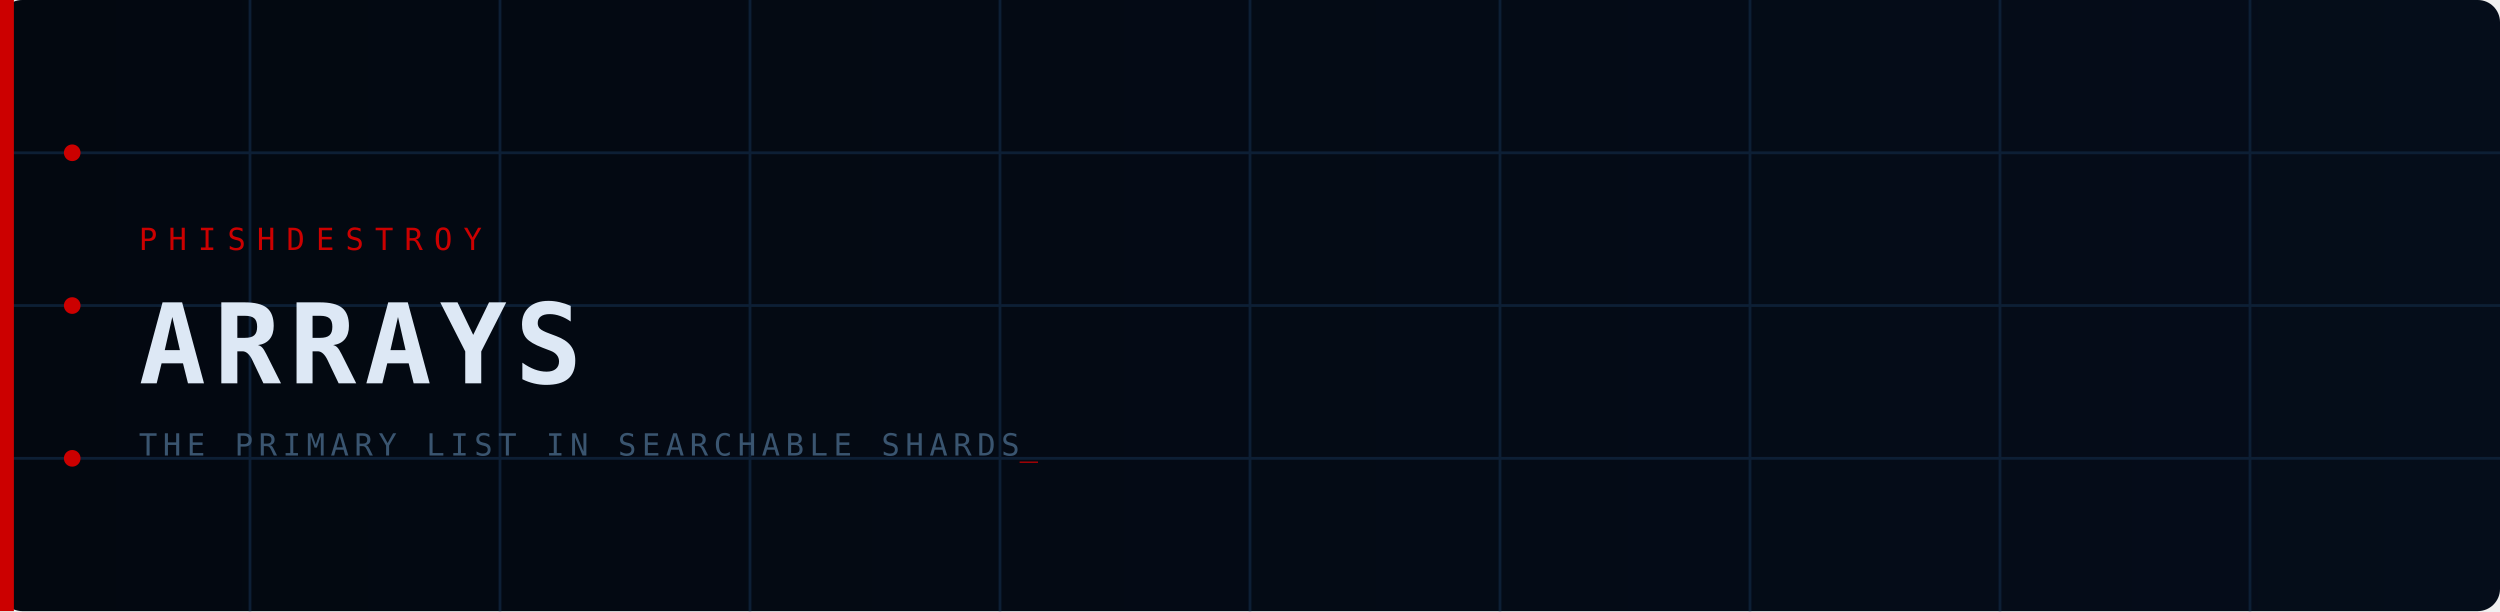
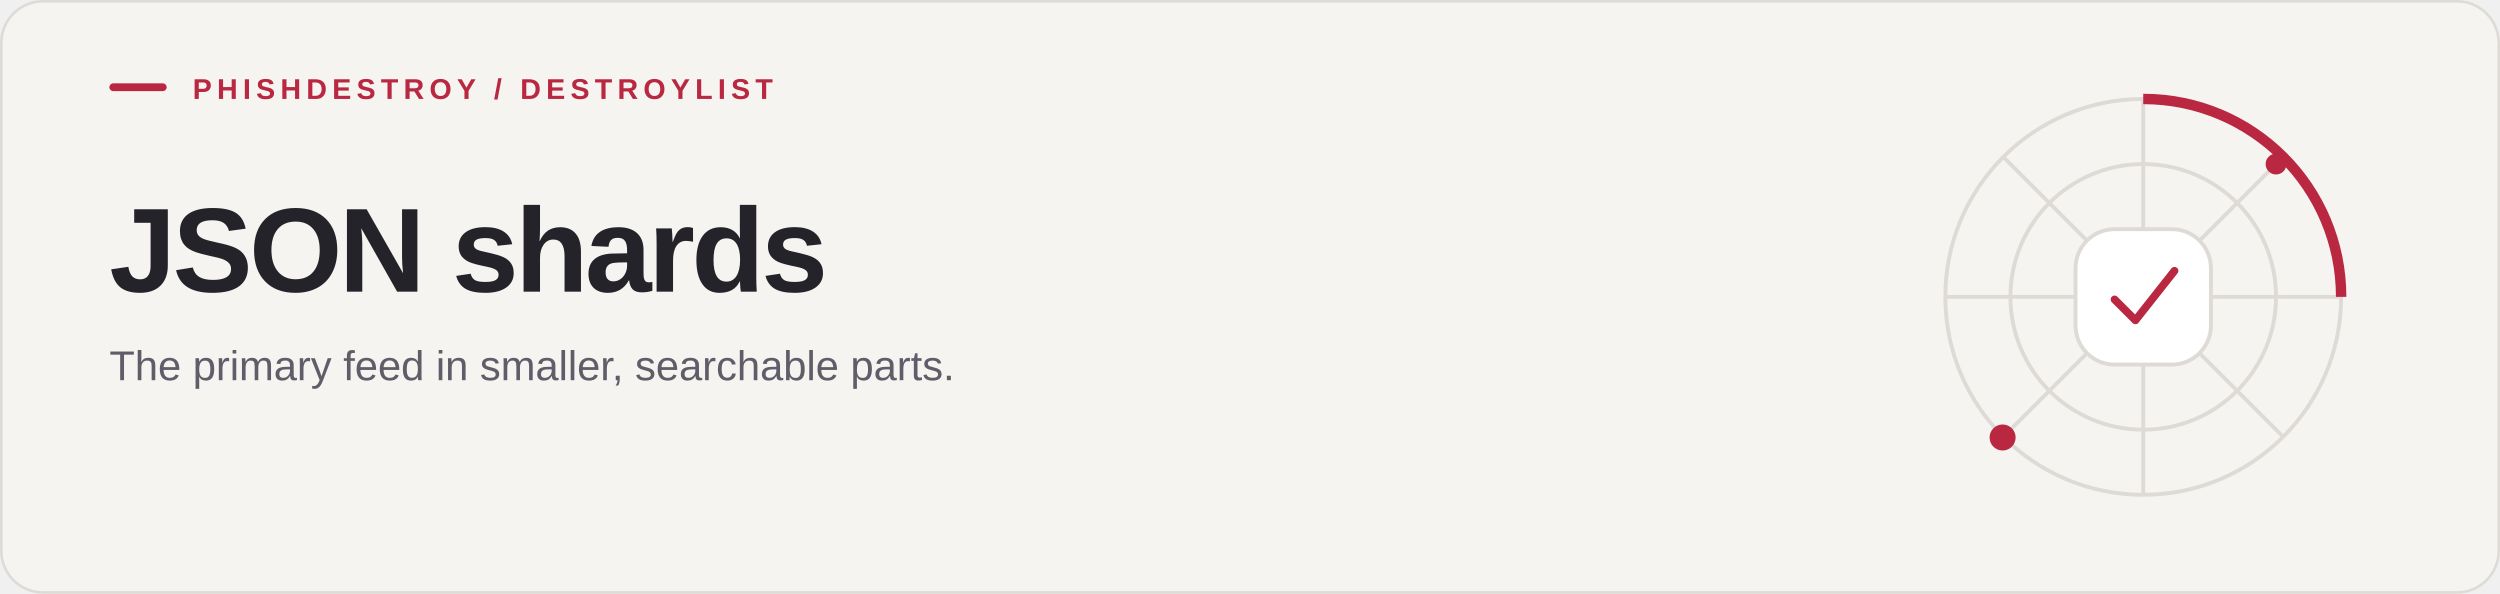
- <svg xmlns="http://www.w3.org/2000/svg" viewBox="0 0 900 220" width="900" height="220">
-   <defs>
-     <style>
-       @keyframes fadein {
-         from { opacity: 0; transform: translateY(8px); }
-         to   { opacity: 1; transform: translateY(0);   }
-       }
-       @keyframes pulse {
-         0%, 100% { opacity: 1;   }
-         50%       { opacity: 0.2; }
-       }
-       @keyframes blink {
-         0%, 100% { opacity: 1; }
-         50%       { opacity: 0; }
-       }
-       @keyframes scanline {
-         0%   { transform: translateY(-20px); opacity: 0;   }
-         5%   {                               opacity: 0.4; }
-         95%  {                               opacity: 0.4; }
-         100% { transform: translateY(240px); opacity: 0;   }
-       }
-       @keyframes arc1 {
-         from { stroke-dashoffset: 566; }
-         to   { stroke-dashoffset: 0;   }
-       }
-       @keyframes arc2 {
-         from { stroke-dashoffset: 440; }
-         to   { stroke-dashoffset: 0;   }
-       }
-       @keyframes glow {
-         0%, 100% { opacity: 1;   }
-         50%       { opacity: 0.7; }
-       }
- 
-       .lbl  { animation: fadein  0.7s ease  0.10s; }
-       .ttl  { animation: fadein  0.7s ease  0.30s; }
-       .sub  { animation: fadein  0.7s ease  0.55s; }
-       .d1   { animation: pulse  2.5s ease-in-out infinite 0.0s; }
-       .d2   { animation: pulse  2.5s ease-in-out infinite 0.8s; }
-       .d3   { animation: pulse  2.5s ease-in-out infinite 1.6s; }
-       .cur  { animation: blink  1.0s step-end   infinite;       }
-       .scan { animation: scanline 4s linear      infinite 1.0s; }
-       .a1   { animation: arc1   2.0s ease-out        0.20s; }
-       .a2   { animation: arc2   2.5s ease-out        0.50s; }
-       .bar  { animation: glow   3.0s ease-in-out infinite;      }
-     </style>
-     <linearGradient id="bg" x1="0" y1="0" x2="1" y2="0">
-       <stop offset="0%" stop-color="#030810" />
-       <stop offset="100%" stop-color="#050d1a" />
-     </linearGradient>
-     <linearGradient id="sg" x1="0" y1="0" x2="0" y2="1">
-       <stop offset="0%" stop-color="#fff" stop-opacity="0" />
-       <stop offset="50%" stop-color="#fff" stop-opacity="0.04" />
-       <stop offset="100%" stop-color="#fff" stop-opacity="0" />
-     </linearGradient>
-     <clipPath id="cp">
-       <rect width="900" height="220" rx="8" />
-     </clipPath>
-   </defs>
-   <rect width="900" height="220" rx="8" fill="url(#bg)" />
-   <g clip-path="url(#cp)" stroke="#0d1f35" stroke-width="1">
-     <line x1="90" y1="0" x2="90" y2="220" />
-     <line x1="180" y1="0" x2="180" y2="220" />
-     <line x1="270" y1="0" x2="270" y2="220" />
-     <line x1="360" y1="0" x2="360" y2="220" />
-     <line x1="450" y1="0" x2="450" y2="220" />
-     <line x1="540" y1="0" x2="540" y2="220" />
-     <line x1="630" y1="0" x2="630" y2="220" />
-     <line x1="720" y1="0" x2="720" y2="220" />
-     <line x1="810" y1="0" x2="810" y2="220" />
-     <line x1="0" y1="55" x2="900" y2="55" />
-     <line x1="0" y1="110" x2="900" y2="110" />
-     <line x1="0" y1="165" x2="900" y2="165" />
+ <svg xmlns="http://www.w3.org/2000/svg" width="960" height="228" viewBox="0 0 960 228" role="img" aria-labelledby="title desc">
+   <style>
+     .bg{fill:#f6f4f1}.border,.line{stroke:#dedbd7}.title{fill:#25232a}.muted{fill:#615d68}.accent{stroke:#b92740}.label,.dot{fill:#b92740}.panel{fill:#fff;stroke:#dedbd7}
+     @media(prefers-color-scheme:dark){.bg{fill:#191b22}.border,.line{stroke:#363943}.title{fill:#f4f1ee}.muted{fill:#b9b7c1}.accent{stroke:#ef8496}.label,.dot{fill:#ef8496}.panel{fill:#242730;stroke:#464955}}
+   </style>
+   <rect class="bg border" x=".5" y=".5" width="959" height="227" rx="16" />
+   <rect class="dot" x="42" y="32" width="22" height="3" rx="1.5" />
+   <text class="label" x="74" y="38" font-family="Arial,Helvetica,sans-serif" font-size="11" font-weight="700" letter-spacing="2">PHISHDESTROY / DESTROYLIST</text>
+   <text class="title" x="42" y="112" font-family="Arial,Helvetica,sans-serif" font-size="46" font-weight="700" letter-spacing="-1.3">
+     <tspan x="42" dy="0">JSON shards</tspan>
+   </text>
+   <text class="muted" x="42" y="146" font-family="Arial,Helvetica,sans-serif" font-size="16">The primary feed in smaller, searchable parts.</text>
+   <g fill="none" stroke-width="1.5">
+     <circle class="line" cx="823" cy="114" r="76" />
+     <circle class="line" cx="823" cy="114" r="51" />
+     <path class="line" d="M747 114h152M823 38v152M769 60l108 108M769 168l108-108" />
+     <path class="accent" d="M823 38a76 76 0 0 1 76 76" stroke-width="4" />
+     <rect class="panel" x="797" y="88" width="52" height="52" rx="15" />
+     <path class="accent" d="m812 115 8 8 15-19" stroke-width="3" stroke-linecap="round" stroke-linejoin="round" />
+     <circle class="dot" cx="769" cy="168" r="5" />
+     <circle class="dot" cx="874" cy="63" r="4" />
  </g>
-   <g clip-path="url(#cp)">
-     <circle class="a1" cx="870" cy="110" r="90" fill="none" stroke="#CC0000" stroke-opacity="0.22" stroke-width="1.5" stroke-dasharray="566" stroke-dashoffset="566" />
-     <circle class="a2" cx="870" cy="110" r="65" fill="none" stroke="#CC0000" stroke-opacity="0.14" stroke-width="1" stroke-dasharray="440" stroke-dashoffset="440" />
-   </g>
-   <rect class="scan" x="0" y="-20" width="900" height="20" fill="url(#sg)" clip-path="url(#cp)" />
-   <rect class="bar" x="0" y="0" width="5" height="220" fill="#CC0000" />
-   <circle class="d1" cx="26" cy="55" r="3" fill="#CC0000" />
-   <circle class="d2" cx="26" cy="110" r="3" fill="#CC0000" />
-   <circle class="d3" cx="26" cy="165" r="3" fill="#CC0000" />
-   <text class="lbl" x="50" y="90" font-family="monospace" font-size="11" fill="#CC0000" letter-spacing="4">PHISHDESTROY</text>
-   <text class="ttl" x="50" y="138" font-family="monospace" font-size="40" font-weight="bold" fill="#dde8f5" letter-spacing="3">ARRAYS</text>
-   <text class="sub" x="50" y="164" font-family="monospace" font-size="11" fill="#3a5570" letter-spacing="2">THE PRIMARY LIST IN SEARCHABLE SHARDS<tspan class="cur" fill="#CC0000">_</tspan>
-   </text>
</svg>
